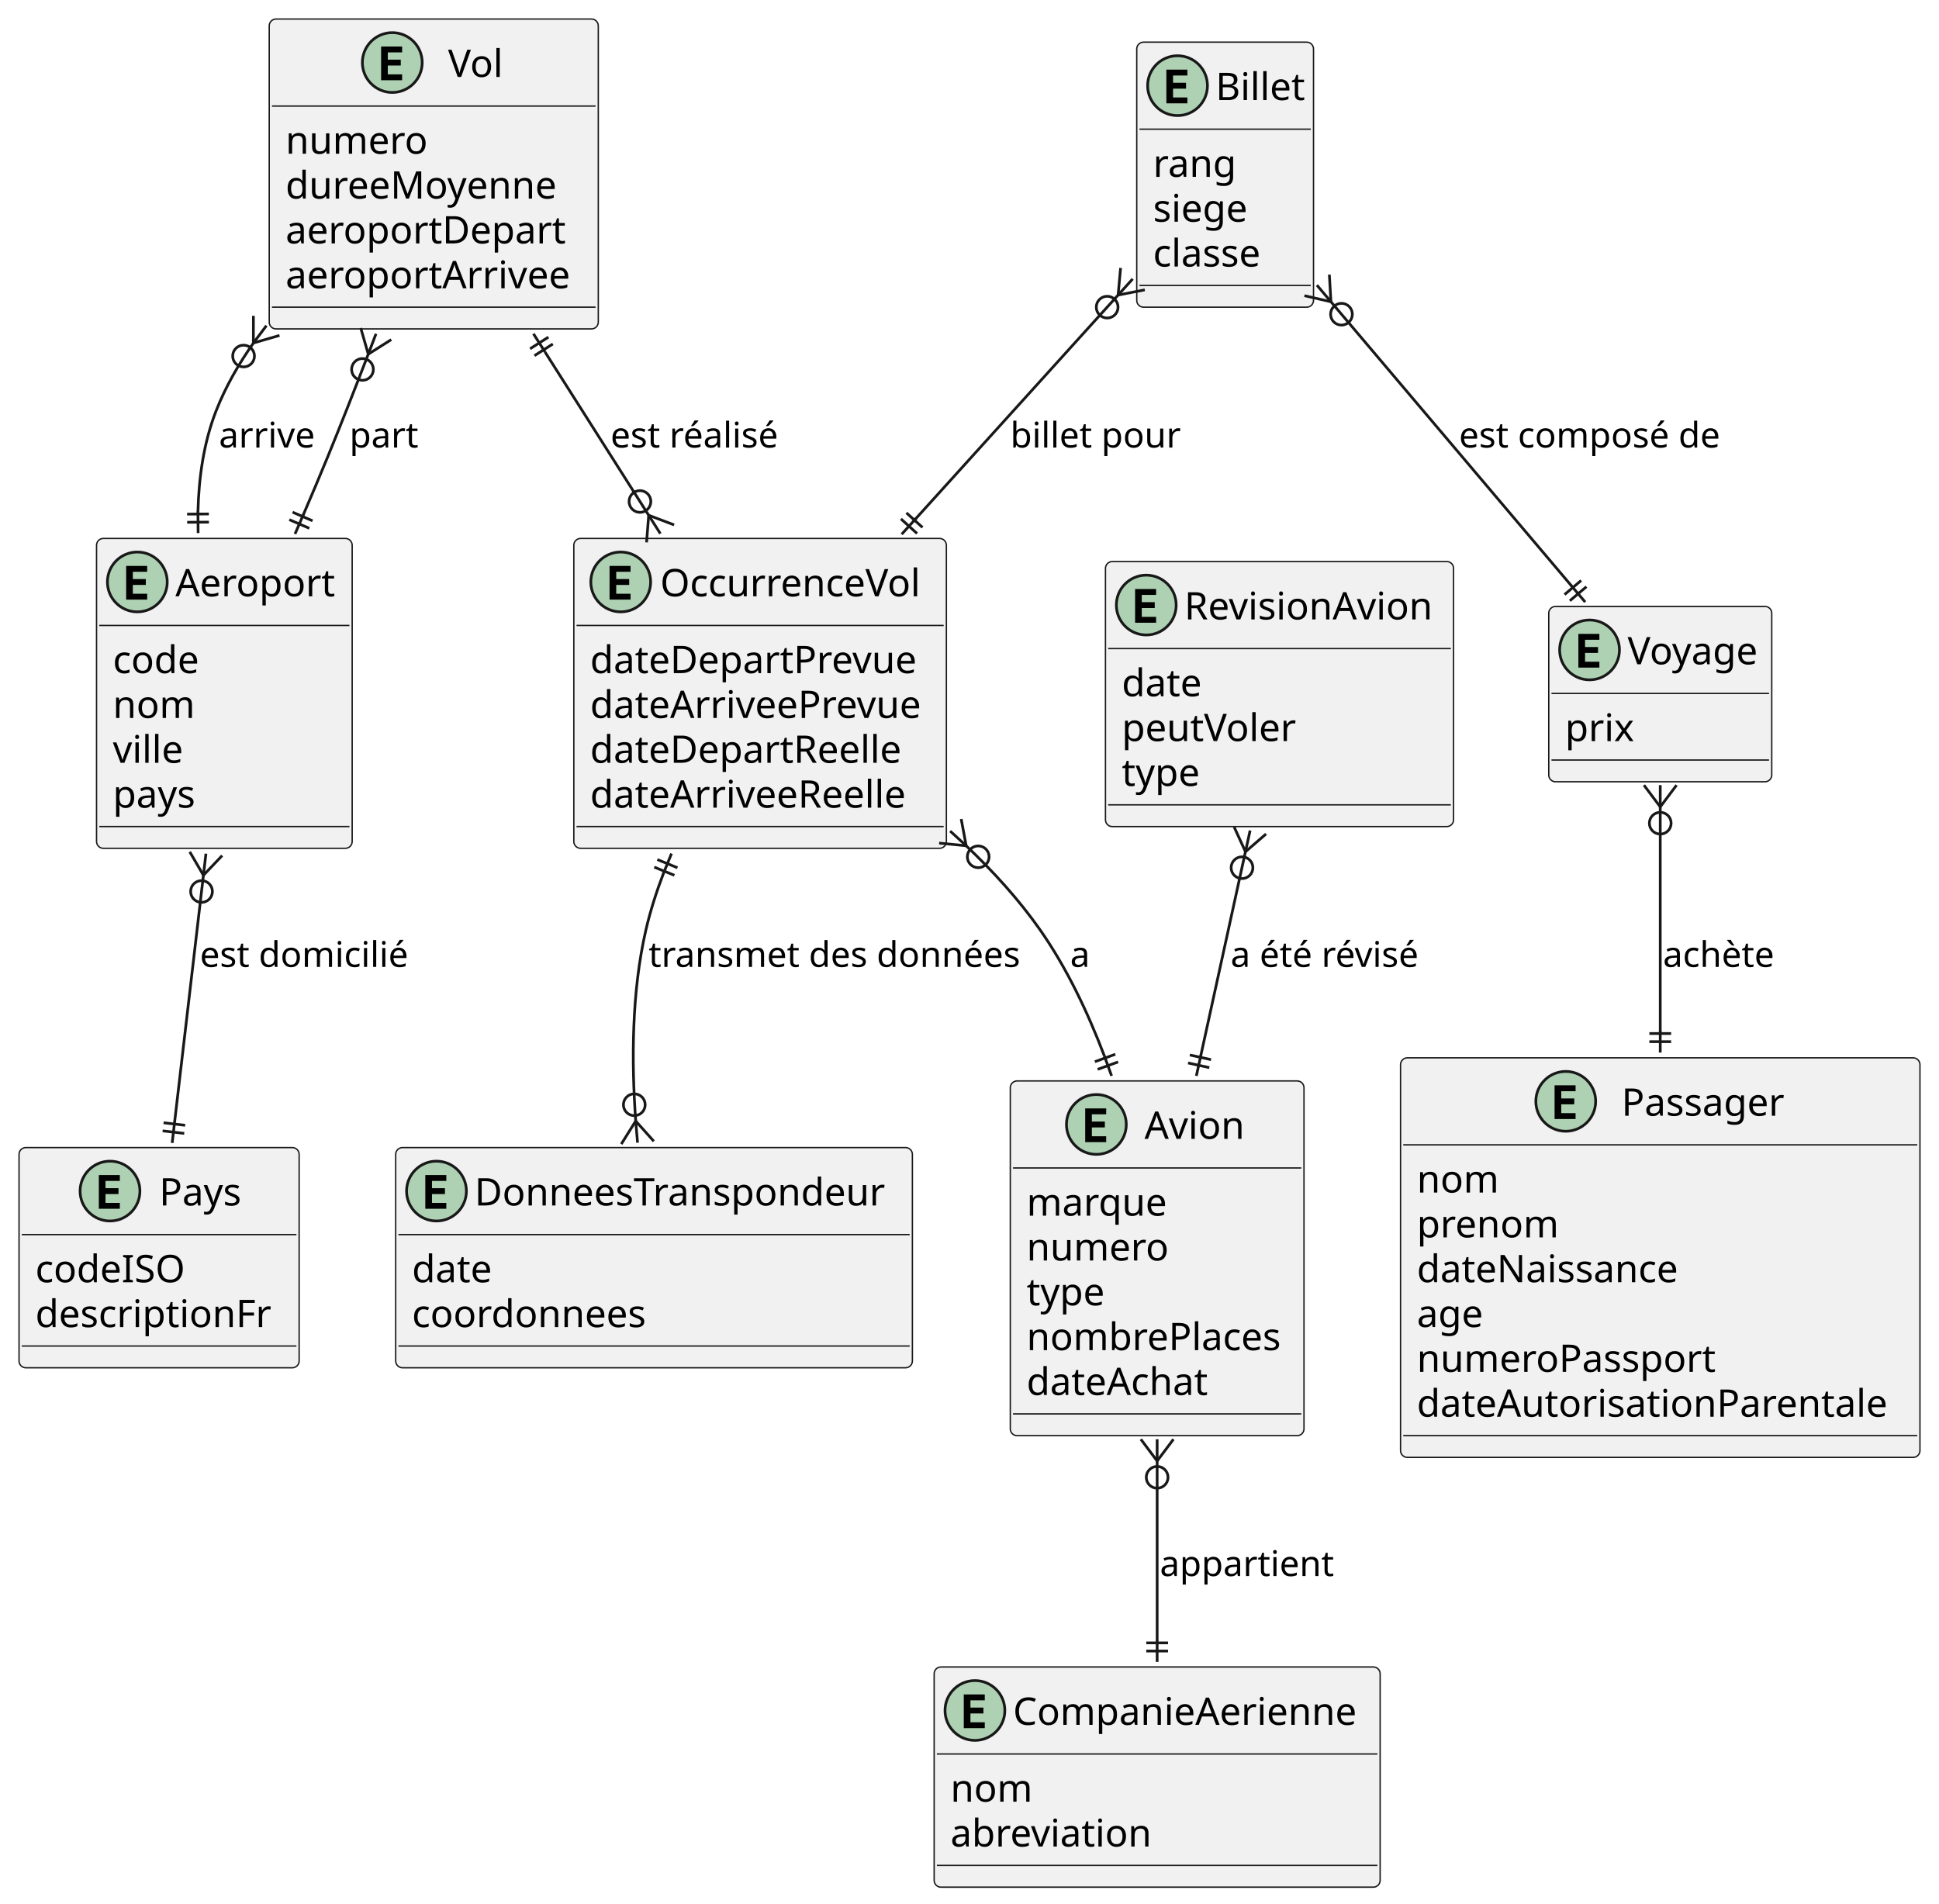
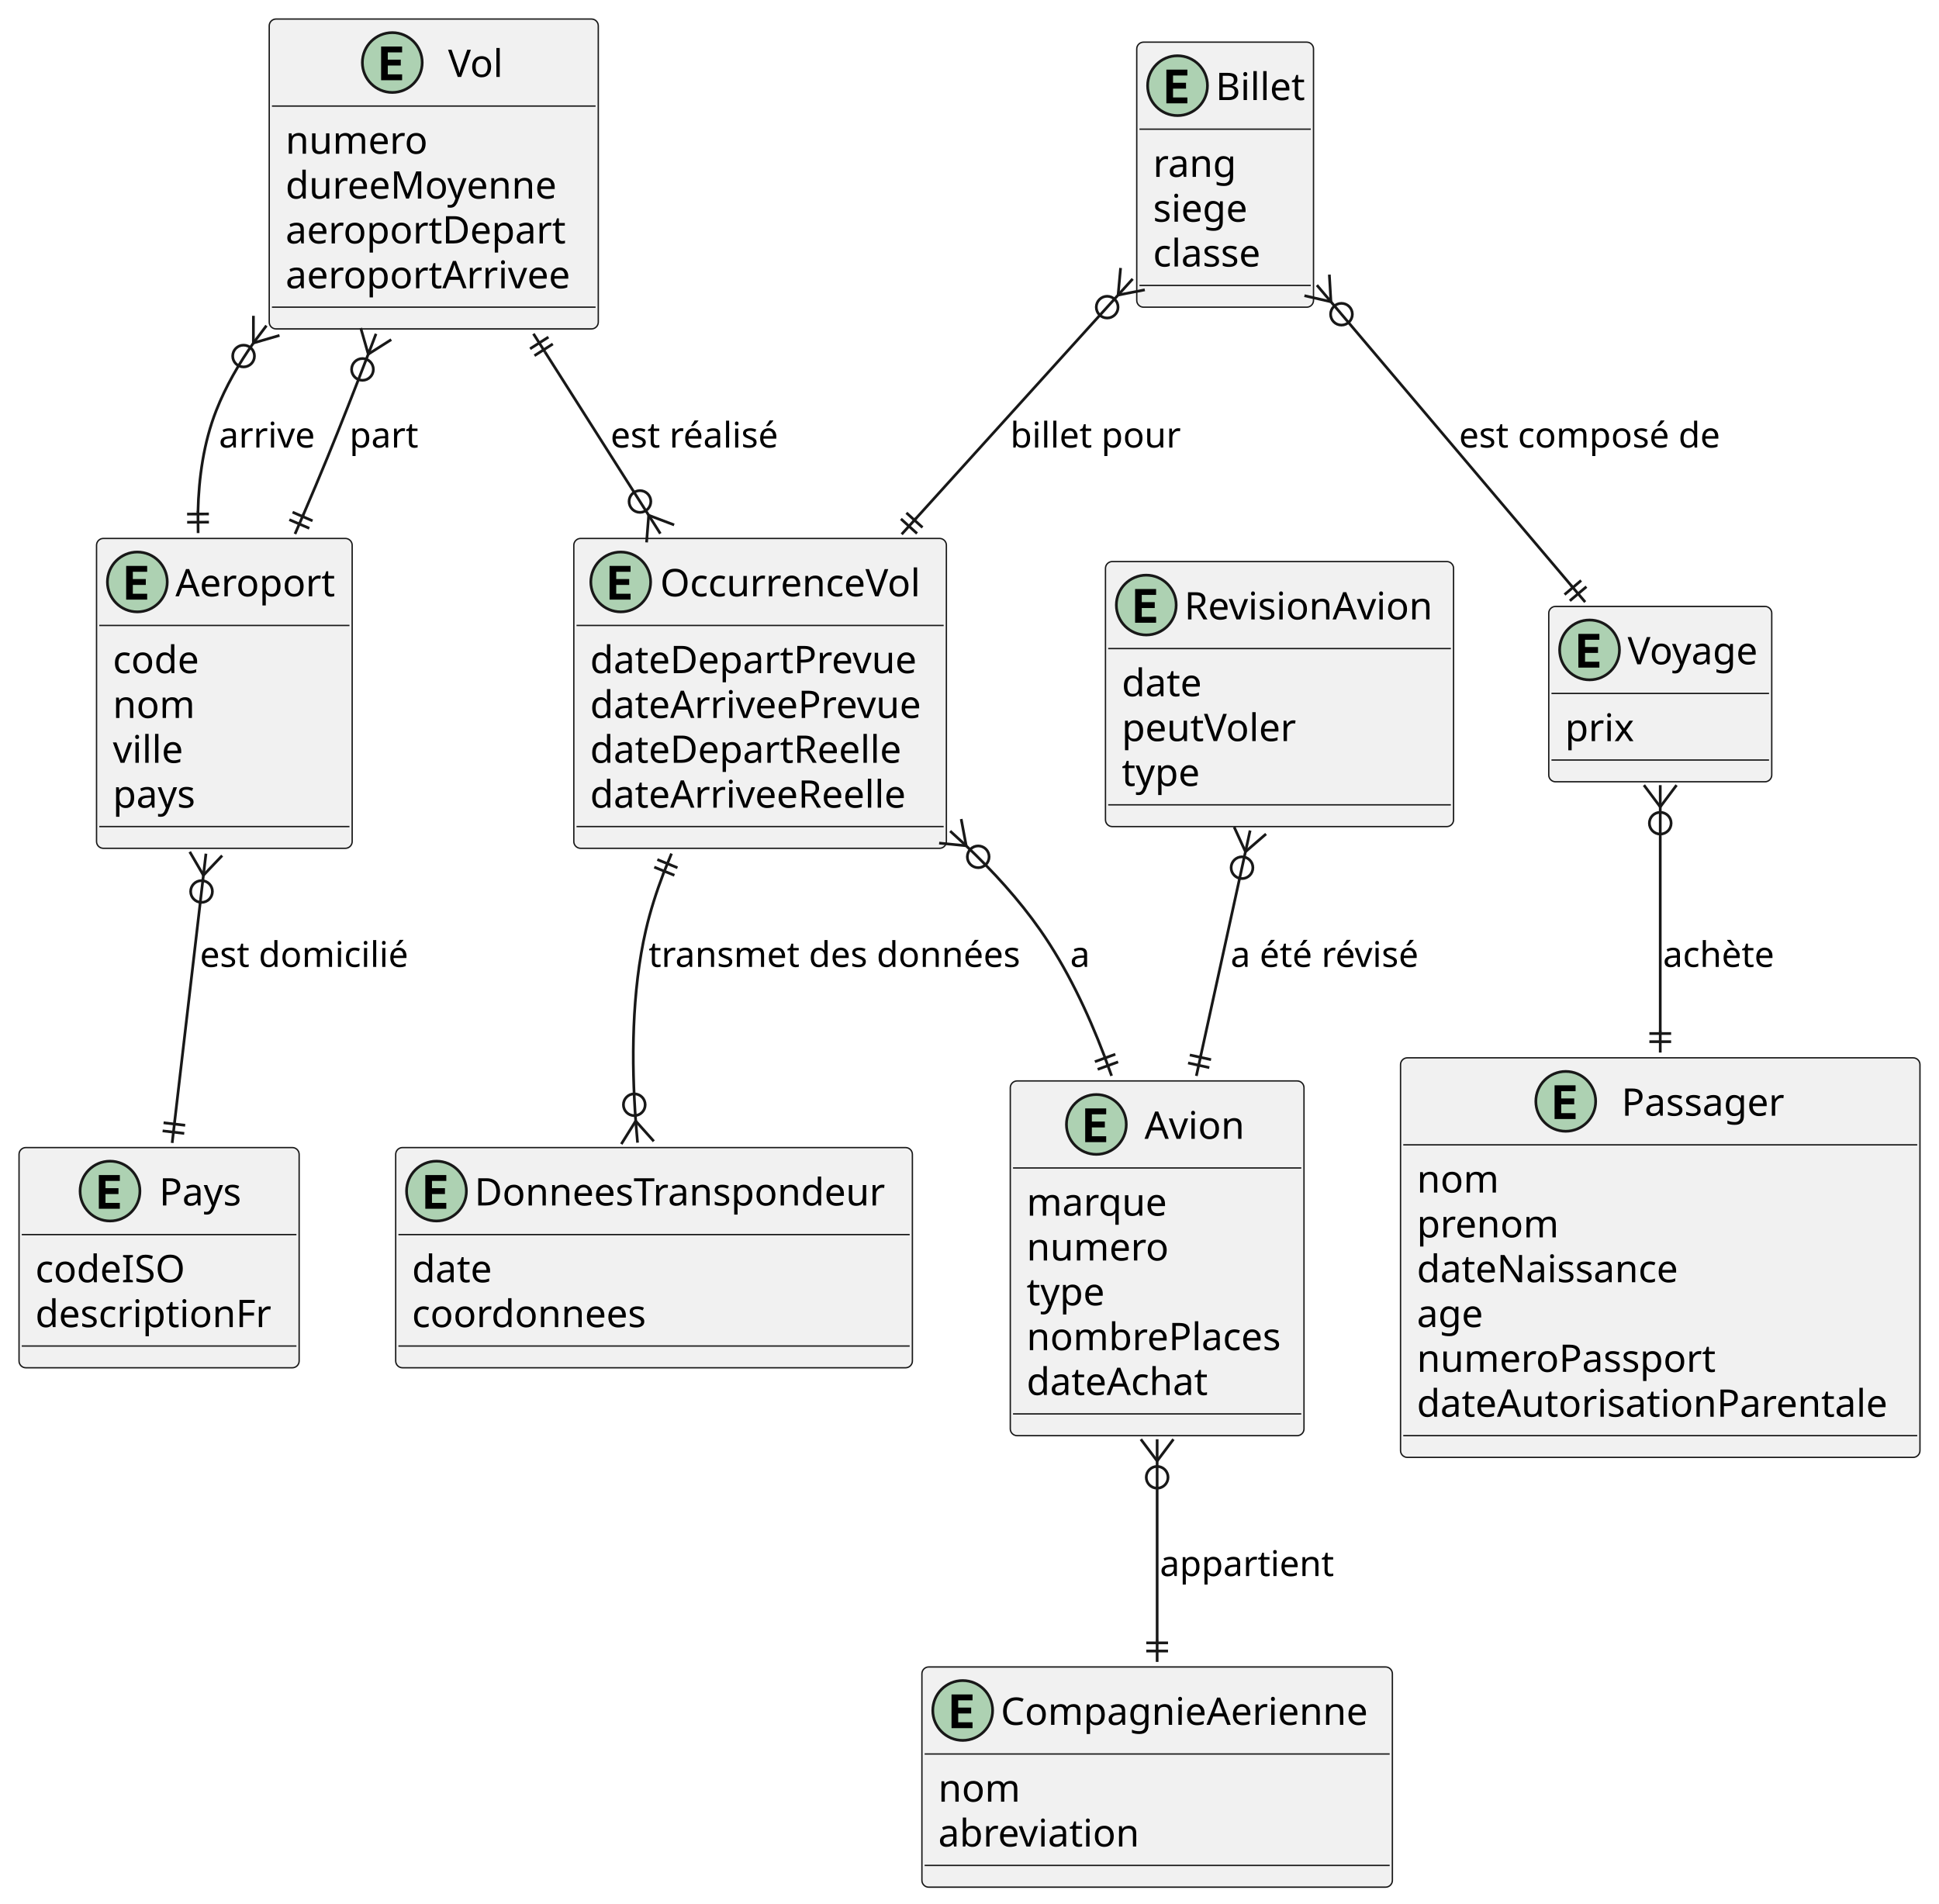
<svg xmlns="http://www.w3.org/2000/svg" contentStyleType="text/css" height="700px" preserveAspectRatio="none" style="width:713px;height:700px;background:#FFFFFF;" version="1.1" viewBox="0 0 713 700" width="713px" zoomAndPan="magnify">
  <defs />
  <g>
    <g id="elem_Pays">
      <rect codeLine="2" fill="#F1F1F1" height="80.977" id="Pays" rx="2.5" ry="2.5" style="stroke:#181818;stroke-width:0.5;" width="103" x="7" y="422" />
      <ellipse cx="40.45" cy="438" fill="#ADD1B2" rx="11" ry="11" style="stroke:#181818;stroke-width:1.0;" />
      <path d="M44.064,444.5 L36.344,444.5 L36.344,432.107 L44.064,432.107 L44.064,434.265 L38.793,434.265 L38.793,436.938 L43.566,436.938 L43.566,439.096 L38.793,439.096 L38.793,442.342 L44.064,442.342 Z " fill="#000000" />
      <text fill="#000000" font-family="sans-serif" font-size="14" lengthAdjust="spacing" textLength="30" x="58.55" y="443.291">Pays</text>
      <line style="stroke:#181818;stroke-width:0.5;" x1="8" x2="109" y1="454" y2="454" />
      <text fill="#000000" font-family="sans-serif" font-size="14" lengthAdjust="spacing" textLength="56" x="13" y="471.535">codeISO</text>
      <text fill="#000000" font-family="sans-serif" font-size="14" lengthAdjust="spacing" textLength="91" x="13" y="488.023">descriptionFr</text>
      <line style="stroke:#181818;stroke-width:0.5;" x1="8" x2="109" y1="494.977" y2="494.977" />
    </g>
    <g id="elem_Aeroport">
      <rect codeLine="7" fill="#F1F1F1" height="113.953" id="Aeroport" rx="2.5" ry="2.5" style="stroke:#181818;stroke-width:0.5;" width="94" x="35.5" y="198" />
      <ellipse cx="50.5" cy="214" fill="#ADD1B2" rx="11" ry="11" style="stroke:#181818;stroke-width:1.0;" />
      <path d="M54.114,220.5 L46.395,220.5 L46.395,208.107 L54.114,208.107 L54.114,210.265 L48.843,210.265 L48.843,212.938 L53.616,212.938 L53.616,215.096 L48.843,215.096 L48.843,218.342 L54.114,218.342 Z " fill="#000000" />
      <text fill="#000000" font-family="sans-serif" font-size="14" lengthAdjust="spacing" textLength="62" x="64.5" y="219.291">Aeroport</text>
      <line style="stroke:#181818;stroke-width:0.5;" x1="36.5" x2="128.5" y1="230" y2="230" />
      <text fill="#000000" font-family="sans-serif" font-size="14" lengthAdjust="spacing" textLength="33" x="41.5" y="247.535">code</text>
      <text fill="#000000" font-family="sans-serif" font-size="14" lengthAdjust="spacing" textLength="31" x="41.5" y="264.023">nom</text>
      <text fill="#000000" font-family="sans-serif" font-size="14" lengthAdjust="spacing" textLength="27" x="41.5" y="280.512">ville</text>
      <text fill="#000000" font-family="sans-serif" font-size="14" lengthAdjust="spacing" textLength="31" x="41.5" y="297">pays</text>
      <line style="stroke:#181818;stroke-width:0.5;" x1="36.5" x2="128.5" y1="303.953" y2="303.953" />
    </g>
    <g id="elem_OccurrenceVol">
      <rect codeLine="14" fill="#F1F1F1" height="113.953" id="OccurrenceVol" rx="2.5" ry="2.5" style="stroke:#181818;stroke-width:0.5;" width="137" x="211" y="198" />
      <ellipse cx="228.25" cy="214" fill="#ADD1B2" rx="11" ry="11" style="stroke:#181818;stroke-width:1.0;" />
      <path d="M231.864,220.5 L224.144,220.5 L224.144,208.107 L231.864,208.107 L231.864,210.265 L226.593,210.265 L226.593,212.938 L231.366,212.938 L231.366,215.096 L226.593,215.096 L226.593,218.342 L231.864,218.342 Z " fill="#000000" />
      <text fill="#000000" font-family="sans-serif" font-size="14" lengthAdjust="spacing" textLength="100" x="242.75" y="219.291">OccurrenceVol</text>
      <line style="stroke:#181818;stroke-width:0.5;" x1="212" x2="347" y1="230" y2="230" />
      <text fill="#000000" font-family="sans-serif" font-size="14" lengthAdjust="spacing" textLength="122" x="217" y="247.535">dateDepartPrevue</text>
      <text fill="#000000" font-family="sans-serif" font-size="14" lengthAdjust="spacing" textLength="125" x="217" y="264.023">dateArriveePrevue</text>
      <text fill="#000000" font-family="sans-serif" font-size="14" lengthAdjust="spacing" textLength="117" x="217" y="280.512">dateDepartReelle</text>
      <text fill="#000000" font-family="sans-serif" font-size="14" lengthAdjust="spacing" textLength="120" x="217" y="297">dateArriveeReelle</text>
      <line style="stroke:#181818;stroke-width:0.5;" x1="212" x2="347" y1="303.953" y2="303.953" />
    </g>
    <g id="elem_Vol">
      <rect codeLine="21" fill="#F1F1F1" height="113.953" id="Vol" rx="2.5" ry="2.5" style="stroke:#181818;stroke-width:0.5;" width="121" x="99" y="7" />
      <ellipse cx="144.25" cy="23" fill="#ADD1B2" rx="11" ry="11" style="stroke:#181818;stroke-width:1.0;" />
      <path d="M147.864,29.5 L140.144,29.5 L140.144,17.107 L147.864,17.107 L147.864,19.265 L142.593,19.265 L142.593,21.938 L147.366,21.938 L147.366,24.096 L142.593,24.096 L142.593,27.342 L147.864,27.342 Z " fill="#000000" />
      <text fill="#000000" font-family="sans-serif" font-size="14" lengthAdjust="spacing" textLength="22" x="164.75" y="28.291">Vol</text>
      <line style="stroke:#181818;stroke-width:0.5;" x1="100" x2="219" y1="39" y2="39" />
      <text fill="#000000" font-family="sans-serif" font-size="14" lengthAdjust="spacing" textLength="54" x="105" y="56.535">numero</text>
      <text fill="#000000" font-family="sans-serif" font-size="14" lengthAdjust="spacing" textLength="102" x="105" y="73.023">dureeMoyenne</text>
      <text fill="#000000" font-family="sans-serif" font-size="14" lengthAdjust="spacing" textLength="106" x="105" y="89.512">aeroportDepart</text>
      <text fill="#000000" font-family="sans-serif" font-size="14" lengthAdjust="spacing" textLength="109" x="105" y="106">aeroportArrivee</text>
      <line style="stroke:#181818;stroke-width:0.5;" x1="100" x2="219" y1="112.953" y2="112.953" />
    </g>
    <g id="elem_DonneesTranspondeur">
      <rect codeLine="28" fill="#F1F1F1" height="80.977" id="DonneesTranspondeur" rx="2.5" ry="2.5" style="stroke:#181818;stroke-width:0.5;" width="190" x="145.5" y="422" />
      <ellipse cx="160.5" cy="438" fill="#ADD1B2" rx="11" ry="11" style="stroke:#181818;stroke-width:1.0;" />
      <path d="M164.114,444.5 L156.394,444.5 L156.394,432.107 L164.114,432.107 L164.114,434.265 L158.843,434.265 L158.843,436.938 L163.616,436.938 L163.616,439.096 L158.843,439.096 L158.843,442.342 L164.114,442.342 Z " fill="#000000" />
      <text fill="#000000" font-family="sans-serif" font-size="14" lengthAdjust="spacing" textLength="158" x="174.5" y="443.291">DonneesTranspondeur</text>
      <line style="stroke:#181818;stroke-width:0.5;" x1="146.5" x2="334.5" y1="454" y2="454" />
      <text fill="#000000" font-family="sans-serif" font-size="14" lengthAdjust="spacing" textLength="30" x="151.5" y="471.535">date</text>
      <text fill="#000000" font-family="sans-serif" font-size="14" lengthAdjust="spacing" textLength="90" x="151.5" y="488.023">coordonnees</text>
      <line style="stroke:#181818;stroke-width:0.5;" x1="146.5" x2="334.5" y1="494.977" y2="494.977" />
    </g>
    <g id="elem_Avion">
      <rect codeLine="33" fill="#F1F1F1" height="130.441" id="Avion" rx="2.5" ry="2.5" style="stroke:#181818;stroke-width:0.5;" width="108" x="371.5" y="397.5" />
      <ellipse cx="403.15" cy="413.5" fill="#ADD1B2" rx="11" ry="11" style="stroke:#181818;stroke-width:1.0;" />
      <path d="M406.764,420 L399.045,420 L399.045,407.607 L406.764,407.607 L406.764,409.765 L401.493,409.765 L401.493,412.438 L406.266,412.438 L406.266,414.596 L401.493,414.596 L401.493,417.842 L406.764,417.842 Z " fill="#000000" />
      <text fill="#000000" font-family="sans-serif" font-size="14" lengthAdjust="spacing" textLength="39" x="420.85" y="418.791">Avion</text>
      <line style="stroke:#181818;stroke-width:0.5;" x1="372.5" x2="478.5" y1="429.5" y2="429.5" />
      <text fill="#000000" font-family="sans-serif" font-size="14" lengthAdjust="spacing" textLength="53" x="377.5" y="447.035">marque</text>
      <text fill="#000000" font-family="sans-serif" font-size="14" lengthAdjust="spacing" textLength="54" x="377.5" y="463.523">numero</text>
      <text fill="#000000" font-family="sans-serif" font-size="14" lengthAdjust="spacing" textLength="29" x="377.5" y="480.012">type</text>
      <text fill="#000000" font-family="sans-serif" font-size="14" lengthAdjust="spacing" textLength="96" x="377.5" y="496.5">nombrePlaces</text>
      <text fill="#000000" font-family="sans-serif" font-size="14" lengthAdjust="spacing" textLength="69" x="377.5" y="512.988">dateAchat</text>
      <line style="stroke:#181818;stroke-width:0.5;" x1="372.5" x2="478.5" y1="519.941" y2="519.941" />
    </g>
    <g id="elem_RevisionAvion">
      <rect codeLine="41" fill="#F1F1F1" height="97.465" id="RevisionAvion" rx="2.5" ry="2.5" style="stroke:#181818;stroke-width:0.5;" width="128" x="406.5" y="206.5" />
      <ellipse cx="421.5" cy="222.5" fill="#ADD1B2" rx="11" ry="11" style="stroke:#181818;stroke-width:1.0;" />
      <path d="M425.114,229 L417.394,229 L417.394,216.607 L425.114,216.607 L425.114,218.765 L419.843,218.765 L419.843,221.438 L424.616,221.438 L424.616,223.596 L419.843,223.596 L419.843,226.842 L425.114,226.842 Z " fill="#000000" />
      <text fill="#000000" font-family="sans-serif" font-size="14" lengthAdjust="spacing" textLength="96" x="435.5" y="227.791">RevisionAvion</text>
      <line style="stroke:#181818;stroke-width:0.5;" x1="407.5" x2="533.5" y1="238.5" y2="238.5" />
      <text fill="#000000" font-family="sans-serif" font-size="14" lengthAdjust="spacing" textLength="30" x="412.5" y="256.035">date</text>
      <text fill="#000000" font-family="sans-serif" font-size="14" lengthAdjust="spacing" textLength="67" x="412.5" y="272.523">peutVoler</text>
      <text fill="#000000" font-family="sans-serif" font-size="14" lengthAdjust="spacing" textLength="29" x="412.5" y="289.012">type</text>
      <line style="stroke:#181818;stroke-width:0.5;" x1="407.5" x2="533.5" y1="295.965" y2="295.965" />
    </g>
-     <g id="elem_CompanieAerienne">
-       <rect codeLine="50" fill="#F1F1F1" height="80.977" id="CompanieAerienne" rx="2.5" ry="2.5" style="stroke:#181818;stroke-width:0.5;" width="164" x="343.5" y="613" />
-       <ellipse cx="358.5" cy="629" fill="#ADD1B2" rx="11" ry="11" style="stroke:#181818;stroke-width:1.0;" />
-       <path d="M362.114,635.5 L354.394,635.5 L354.394,623.107 L362.114,623.107 L362.114,625.265 L356.843,625.265 L356.843,627.938 L361.616,627.938 L361.616,630.096 L356.843,630.096 L356.843,633.342 L362.114,633.342 Z " fill="#000000" />
-       <text fill="#000000" font-family="sans-serif" font-size="14" lengthAdjust="spacing" textLength="132" x="372.5" y="634.291">CompanieAerienne</text>
-       <line style="stroke:#181818;stroke-width:0.5;" x1="344.5" x2="506.5" y1="645" y2="645" />
-       <text fill="#000000" font-family="sans-serif" font-size="14" lengthAdjust="spacing" textLength="31" x="349.5" y="662.535">nom</text>
-       <text fill="#000000" font-family="sans-serif" font-size="14" lengthAdjust="spacing" textLength="77" x="349.5" y="679.023">abreviation</text>
-       <line style="stroke:#181818;stroke-width:0.5;" x1="344.5" x2="506.5" y1="685.977" y2="685.977" />
+     <g id="elem_CompagnieAerienne">
+       <rect codeLine="50" fill="#F1F1F1" height="80.977" id="CompagnieAerienne" rx="2.5" ry="2.5" style="stroke:#181818;stroke-width:0.5;" width="173" x="339" y="613" />
+       <ellipse cx="354" cy="629" fill="#ADD1B2" rx="11" ry="11" style="stroke:#181818;stroke-width:1.0;" />
+       <path d="M357.614,635.5 L349.894,635.5 L349.894,623.107 L357.614,623.107 L357.614,625.265 L352.343,625.265 L352.343,627.938 L357.116,627.938 L357.116,630.096 L352.343,630.096 L352.343,633.342 L357.614,633.342 Z " fill="#000000" />
+       <text fill="#000000" font-family="sans-serif" font-size="14" lengthAdjust="spacing" textLength="141" x="368" y="634.291">CompagnieAerienne</text>
+       <line style="stroke:#181818;stroke-width:0.5;" x1="340" x2="511" y1="645" y2="645" />
+       <text fill="#000000" font-family="sans-serif" font-size="14" lengthAdjust="spacing" textLength="31" x="345" y="662.535">nom</text>
+       <text fill="#000000" font-family="sans-serif" font-size="14" lengthAdjust="spacing" textLength="77" x="345" y="679.023">abreviation</text>
+       <line style="stroke:#181818;stroke-width:0.5;" x1="340" x2="511" y1="685.977" y2="685.977" />
    </g>
    <g id="elem_Voyage">
      <rect codeLine="55" fill="#F1F1F1" height="64.488" id="Voyage" rx="2.5" ry="2.5" style="stroke:#181818;stroke-width:0.5;" width="82" x="569.5" y="223" />
      <ellipse cx="584.5" cy="239" fill="#ADD1B2" rx="11" ry="11" style="stroke:#181818;stroke-width:1.0;" />
      <path d="M588.114,245.5 L580.394,245.5 L580.394,233.107 L588.114,233.107 L588.114,235.265 L582.843,235.265 L582.843,237.938 L587.616,237.938 L587.616,240.096 L582.843,240.096 L582.843,243.342 L588.114,243.342 Z " fill="#000000" />
      <text fill="#000000" font-family="sans-serif" font-size="14" lengthAdjust="spacing" textLength="50" x="598.5" y="244.291">Voyage</text>
      <line style="stroke:#181818;stroke-width:0.5;" x1="570.5" x2="650.5" y1="255" y2="255" />
      <text fill="#000000" font-family="sans-serif" font-size="14" lengthAdjust="spacing" textLength="28" x="575.5" y="272.535">prix</text>
      <line style="stroke:#181818;stroke-width:0.5;" x1="570.5" x2="650.5" y1="279.488" y2="279.488" />
    </g>
    <g id="elem_Billet">
      <rect codeLine="59" fill="#F1F1F1" height="97.465" id="Billet" rx="2.5" ry="2.5" style="stroke:#181818;stroke-width:0.5;" width="65" x="418" y="15.5" />
      <ellipse cx="433" cy="31.5" fill="#ADD1B2" rx="11" ry="11" style="stroke:#181818;stroke-width:1.0;" />
      <path d="M436.614,38 L428.894,38 L428.894,25.607 L436.614,25.607 L436.614,27.765 L431.343,27.765 L431.343,30.438 L436.116,30.438 L436.116,32.596 L431.343,32.596 L431.343,35.842 L436.614,35.842 Z " fill="#000000" />
      <text fill="#000000" font-family="sans-serif" font-size="14" lengthAdjust="spacing" textLength="33" x="447" y="36.791">Billet</text>
      <line style="stroke:#181818;stroke-width:0.5;" x1="419" x2="482" y1="47.5" y2="47.5" />
      <text fill="#000000" font-family="sans-serif" font-size="14" lengthAdjust="spacing" textLength="32" x="424" y="65.035">rang</text>
      <text fill="#000000" font-family="sans-serif" font-size="14" lengthAdjust="spacing" textLength="36" x="424" y="81.523">siege</text>
      <text fill="#000000" font-family="sans-serif" font-size="14" lengthAdjust="spacing" textLength="41" x="424" y="98.012">classe</text>
      <line style="stroke:#181818;stroke-width:0.5;" x1="419" x2="482" y1="104.965" y2="104.965" />
    </g>
    <g id="elem_Passager">
      <rect codeLine="65" fill="#F1F1F1" height="146.93" id="Passager" rx="2.5" ry="2.5" style="stroke:#181818;stroke-width:0.5;" width="191" x="515" y="389" />
      <ellipse cx="575.75" cy="405" fill="#ADD1B2" rx="11" ry="11" style="stroke:#181818;stroke-width:1.0;" />
      <path d="M579.364,411.5 L571.644,411.5 L571.644,399.107 L579.364,399.107 L579.364,401.265 L574.093,401.265 L574.093,403.938 L578.866,403.938 L578.866,406.096 L574.093,406.096 L574.093,409.342 L579.364,409.342 Z " fill="#000000" />
      <text fill="#000000" font-family="sans-serif" font-size="14" lengthAdjust="spacing" textLength="61" x="596.25" y="410.291">Passager</text>
      <line style="stroke:#181818;stroke-width:0.5;" x1="516" x2="705" y1="421" y2="421" />
      <text fill="#000000" font-family="sans-serif" font-size="14" lengthAdjust="spacing" textLength="31" x="521" y="438.535">nom</text>
      <text fill="#000000" font-family="sans-serif" font-size="14" lengthAdjust="spacing" textLength="54" x="521" y="455.023">prenom</text>
      <text fill="#000000" font-family="sans-serif" font-size="14" lengthAdjust="spacing" textLength="98" x="521" y="471.512">dateNaissance</text>
      <text fill="#000000" font-family="sans-serif" font-size="14" lengthAdjust="spacing" textLength="25" x="521" y="488">age</text>
      <text fill="#000000" font-family="sans-serif" font-size="14" lengthAdjust="spacing" textLength="113" x="521" y="504.488">numeroPassport</text>
      <text fill="#000000" font-family="sans-serif" font-size="14" lengthAdjust="spacing" textLength="179" x="521" y="520.977">dateAutorisationParentale</text>
      <line style="stroke:#181818;stroke-width:0.5;" x1="516" x2="705" y1="527.93" y2="527.93" />
    </g>
    <g id="link_Vol_Aeroport">
      <path codeLine="74" d="M93.5,125.69 C87.86,133.65 82.98,142.14 79.5,151 C74.92,162.66 73.07,175.64 72.79,188.35 " fill="none" id="Vol-Aeroport" style="stroke:#181818;stroke-width:1.0;" />
      <line style="stroke:#181818;stroke-width:1.0;" x1="76.821" x2="68.822" y1="192.001" y2="192.059" />
      <line style="stroke:#181818;stroke-width:1.0;" x1="76.8" x2="68.8" y1="189.002" y2="189.059" />
      <line style="stroke:#181818;stroke-width:1.0;" x1="72.793" x2="72.85" y1="188.03" y2="196.03" />
      <line style="stroke:#181818;stroke-width:1.0;" x1="93.171" x2="93.185" y1="126.133" y2="116.133" />
      <line style="stroke:#181818;stroke-width:1.0;" x1="93.171" x2="102.775" y1="126.133" y2="123.347" />
      <line style="stroke:#181818;stroke-width:1.0;" x1="93.171" x2="97.98" y1="126.133" y2="119.74" />
      <ellipse cx="89.564" cy="130.928" fill="none" rx="4" ry="4" style="stroke:#181818;stroke-width:1.0;" />
      <text fill="#000000" font-family="sans-serif" font-size="13" lengthAdjust="spacing" textLength="35" x="80.5" y="164.568">arrive</text>
    </g>
    <g id="link_Vol_Aeroport">
      <path codeLine="75" d="M135.5,130.01 C130.65,142.66 125.51,155.78 120.5,168 C117.65,174.95 114.6,182.18 111.51,189.36 " fill="none" id="Vol-Aeroport-1" style="stroke:#181818;stroke-width:1.0;" />
      <line style="stroke:#181818;stroke-width:1.0;" x1="113.738" x2="106.394" y1="194.274" y2="191.102" />
      <line style="stroke:#181818;stroke-width:1.0;" x1="114.928" x2="107.583" y1="191.52" y2="188.348" />
      <line style="stroke:#181818;stroke-width:1.0;" x1="111.652" x2="108.48" y1="189.016" y2="196.36" />
      <line style="stroke:#181818;stroke-width:1.0;" x1="135.42" x2="132.651" y1="130.239" y2="120.63" />
      <line style="stroke:#181818;stroke-width:1.0;" x1="135.42" x2="143.869" y1="130.239" y2="124.89" />
      <line style="stroke:#181818;stroke-width:1.0;" x1="135.42" x2="138.26" y1="130.239" y2="122.76" />
      <ellipse cx="133.29" cy="135.848" fill="none" rx="4" ry="4" style="stroke:#181818;stroke-width:1.0;" />
      <text fill="#000000" font-family="sans-serif" font-size="13" lengthAdjust="spacing" textLength="25" x="128.5" y="164.568">part</text>
    </g>
    <g id="link_Vol_OccurrenceVol">
      <path codeLine="77" d="M200.43,129.47 C212.76,148.89 226.29,170.19 238.62,189.61 " fill="none" id="Vol-OccurrenceVol" style="stroke:#181818;stroke-width:1.0;" />
      <line style="stroke:#181818;stroke-width:1.0;" x1="238.535" x2="247.887" y1="189.484" y2="193.026" />
      <line style="stroke:#181818;stroke-width:1.0;" x1="238.535" x2="237.753" y1="189.484" y2="199.454" />
      <line style="stroke:#181818;stroke-width:1.0;" x1="238.535" x2="242.82" y1="189.484" y2="196.24" />
      <ellipse cx="235.321" cy="184.417" fill="none" rx="4" ry="4" style="stroke:#181818;stroke-width:1.0;" />
      <line style="stroke:#181818;stroke-width:1.0;" x1="194.92" x2="201.672" y1="128.251" y2="123.96" />
      <line style="stroke:#181818;stroke-width:1.0;" x1="196.529" x2="203.281" y1="130.783" y2="126.492" />
      <line style="stroke:#181818;stroke-width:1.0;" x1="200.441" x2="196.15" y1="129.482" y2="122.73" />
      <text fill="#000000" font-family="sans-serif" font-size="13" lengthAdjust="spacing" textLength="64" x="224.5" y="164.568">est réalisé</text>
    </g>
-     <g id="link_Avion_CompanieAerienne">
-       <path codeLine="79" d="M425.5,537.11 C425.5,559.32 425.5,583.15 425.5,603.35 " fill="none" id="Avion-CompanieAerienne" style="stroke:#181818;stroke-width:1.0;" />
+     <g id="link_Avion_CompagnieAerienne">
+       <path codeLine="79" d="M425.5,537.11 C425.5,559.32 425.5,583.15 425.5,603.35 " fill="none" id="Avion-CompagnieAerienne" style="stroke:#181818;stroke-width:1.0;" />
      <line style="stroke:#181818;stroke-width:1.0;" x1="429.5" x2="421.5" y1="607.14" y2="607.14" />
      <line style="stroke:#181818;stroke-width:1.0;" x1="429.5" x2="421.5" y1="604.14" y2="604.14" />
      <line style="stroke:#181818;stroke-width:1.0;" x1="425.5" x2="425.5" y1="603.14" y2="611.14" />
      <line style="stroke:#181818;stroke-width:1.0;" x1="425.5" x2="419.5" y1="537.26" y2="529.26" />
      <line style="stroke:#181818;stroke-width:1.0;" x1="425.5" x2="431.5" y1="537.26" y2="529.26" />
      <line style="stroke:#181818;stroke-width:1.0;" x1="425.5" x2="425.5" y1="537.26" y2="529.26" />
      <ellipse cx="425.5" cy="543.26" fill="none" rx="4" ry="4" style="stroke:#181818;stroke-width:1.0;" />
      <text fill="#000000" font-family="sans-serif" font-size="13" lengthAdjust="spacing" textLength="64" x="426.5" y="579.568">appartient</text>
    </g>
    <g id="link_Billet_Voyage">
      <path codeLine="81" d="M489.35,110.9 C516.48,142.94 552.28,185.22 577.91,215.5 " fill="none" id="Billet-Voyage" style="stroke:#181818;stroke-width:1.0;" />
      <line style="stroke:#181818;stroke-width:1.0;" x1="583.355" x2="577.252" y1="215.752" y2="220.925" />
      <line style="stroke:#181818;stroke-width:1.0;" x1="581.414" x2="575.312" y1="213.464" y2="218.637" />
      <line style="stroke:#181818;stroke-width:1.0;" x1="577.717" x2="582.89" y1="215.288" y2="221.39" />
      <line style="stroke:#181818;stroke-width:1.0;" x1="489.406" x2="479.659" y1="110.968" y2="108.735" />
      <line style="stroke:#181818;stroke-width:1.0;" x1="489.406" x2="488.821" y1="110.968" y2="100.985" />
      <line style="stroke:#181818;stroke-width:1.0;" x1="489.406" x2="484.24" y1="110.968" y2="104.86" />
      <ellipse cx="493.281" cy="115.549" fill="none" rx="4" ry="4" style="stroke:#181818;stroke-width:1.0;" />
      <text fill="#000000" font-family="sans-serif" font-size="13" lengthAdjust="spacing" textLength="99" x="536.5" y="164.568">est composé de</text>
    </g>
    <g id="link_Billet_OccurrenceVol">
      <path codeLine="82" d="M411.28,108.35 C389.19,132.77 361.19,163.71 336.69,190.79 " fill="none" id="Billet-OccurrenceVol" style="stroke:#181818;stroke-width:1.0;" />
      <line style="stroke:#181818;stroke-width:1.0;" x1="337.21" x2="331.281" y1="196.181" y2="190.81" />
      <line style="stroke:#181818;stroke-width:1.0;" x1="339.224" x2="333.296" y1="193.958" y2="188.587" />
      <line style="stroke:#181818;stroke-width:1.0;" x1="336.931" x2="331.56" y1="190.531" y2="196.46" />
      <line style="stroke:#181818;stroke-width:1.0;" x1="411.146" x2="412.058" y1="108.496" y2="98.537" />
      <line style="stroke:#181818;stroke-width:1.0;" x1="411.146" x2="420.962" y1="108.496" y2="106.583" />
      <line style="stroke:#181818;stroke-width:1.0;" x1="411.146" x2="416.51" y1="108.496" y2="102.56" />
      <ellipse cx="407.124" cy="112.947" fill="none" rx="4" ry="4" style="stroke:#181818;stroke-width:1.0;" />
      <text fill="#000000" font-family="sans-serif" font-size="13" lengthAdjust="spacing" textLength="65" x="371.5" y="164.568">billet pour</text>
    </g>
    <g id="link_Voyage_Passager">
      <path codeLine="84" d="M610.5,296.46 C610.5,320.12 610.5,350.87 610.5,379.4 " fill="none" id="Voyage-Passager" style="stroke:#181818;stroke-width:1.0;" />
      <line style="stroke:#181818;stroke-width:1.0;" x1="614.5" x2="606.5" y1="383.06" y2="383.06" />
      <line style="stroke:#181818;stroke-width:1.0;" x1="614.5" x2="606.5" y1="380.06" y2="380.06" />
      <line style="stroke:#181818;stroke-width:1.0;" x1="610.5" x2="610.5" y1="379.06" y2="387.06" />
      <line style="stroke:#181818;stroke-width:1.0;" x1="610.5" x2="604.5" y1="296.72" y2="288.72" />
      <line style="stroke:#181818;stroke-width:1.0;" x1="610.5" x2="616.5" y1="296.72" y2="288.72" />
      <line style="stroke:#181818;stroke-width:1.0;" x1="610.5" x2="610.5" y1="296.72" y2="288.72" />
      <ellipse cx="610.5" cy="302.72" fill="none" rx="4" ry="4" style="stroke:#181818;stroke-width:1.0;" />
      <text fill="#000000" font-family="sans-serif" font-size="13" lengthAdjust="spacing" textLength="41" x="611.5" y="355.568">achète</text>
    </g>
    <g id="link_Aeroport_Pays">
      <path codeLine="86" d="M74.84,321.55 C71.4,351.05 67.4,385.26 64.22,412.48 " fill="none" id="Aeroport-Pays" style="stroke:#181818;stroke-width:1.0;" />
      <line style="stroke:#181818;stroke-width:1.0;" x1="67.747" x2="59.801" y1="416.791" y2="415.863" />
      <line style="stroke:#181818;stroke-width:1.0;" x1="68.096" x2="60.15" y1="413.812" y2="412.883" />
      <line style="stroke:#181818;stroke-width:1.0;" x1="64.239" x2="63.31" y1="412.354" y2="420.3" />
      <line style="stroke:#181818;stroke-width:1.0;" x1="74.801" x2="69.771" y1="321.876" y2="313.233" />
      <line style="stroke:#181818;stroke-width:1.0;" x1="74.801" x2="81.689" y1="321.876" y2="314.627" />
      <line style="stroke:#181818;stroke-width:1.0;" x1="74.801" x2="75.73" y1="321.876" y2="313.93" />
      <ellipse cx="74.104" cy="327.835" fill="none" rx="4" ry="4" style="stroke:#181818;stroke-width:1.0;" />
      <text fill="#000000" font-family="sans-serif" font-size="13" lengthAdjust="spacing" textLength="81" x="73.5" y="355.568">est domicilié</text>
    </g>
    <g id="link_OccurrenceVol_DonneesTranspondeur">
      <path codeLine="88" d="M243.98,321.13 C241.35,328.03 239.1,335.06 237.5,342 C232.25,364.72 232.18,390.52 233.77,412.32 " fill="none" id="OccurrenceVol-DonneesTranspondeur" style="stroke:#181818;stroke-width:1.0;" />
      <line style="stroke:#181818;stroke-width:1.0;" x1="233.754" x2="240.418" y1="412.229" y2="419.686" />
      <line style="stroke:#181818;stroke-width:1.0;" x1="233.754" x2="228.462" y1="412.229" y2="420.714" />
      <line style="stroke:#181818;stroke-width:1.0;" x1="233.754" x2="234.44" y1="412.229" y2="420.2" />
      <ellipse cx="233.24" cy="406.252" fill="none" rx="4" ry="4" style="stroke:#181818;stroke-width:1.0;" />
      <line style="stroke:#181818;stroke-width:1.0;" x1="241.708" x2="249.119" y1="316.089" y2="319.102" />
      <line style="stroke:#181818;stroke-width:1.0;" x1="240.578" x2="247.989" y1="318.868" y2="321.881" />
      <line style="stroke:#181818;stroke-width:1.0;" x1="243.907" x2="246.92" y1="321.301" y2="313.89" />
      <text fill="#000000" font-family="sans-serif" font-size="13" lengthAdjust="spacing" textLength="139" x="238.5" y="355.568">transmet des données</text>
    </g>
    <g id="link_OccurrenceVol_Avion">
      <path codeLine="89" d="M355.01,310.77 C365.16,320.37 374.72,330.88 382.5,342 C392.2,355.87 399.95,372.17 406.05,388.2 " fill="none" id="OccurrenceVol-Avion" style="stroke:#181818;stroke-width:1.0;" />
      <line style="stroke:#181818;stroke-width:1.0;" x1="411.144" x2="403.625" y1="390.505" y2="393.236" />
      <line style="stroke:#181818;stroke-width:1.0;" x1="410.121" x2="402.601" y1="387.685" y2="390.416" />
      <line style="stroke:#181818;stroke-width:1.0;" x1="406.019" x2="408.75" y1="388.11" y2="395.63" />
      <line style="stroke:#181818;stroke-width:1.0;" x1="355.285" x2="345.334" y1="311.018" y2="310.031" />
      <line style="stroke:#181818;stroke-width:1.0;" x1="355.285" x2="353.446" y1="311.018" y2="301.189" />
      <line style="stroke:#181818;stroke-width:1.0;" x1="355.285" x2="349.39" y1="311.018" y2="305.61" />
      <ellipse cx="359.706" cy="315.075" fill="none" rx="4" ry="4" style="stroke:#181818;stroke-width:1.0;" />
      <text fill="#000000" font-family="sans-serif" font-size="13" lengthAdjust="spacing" textLength="7" x="393.5" y="355.568">a</text>
    </g>
    <g id="link_RevisionAvion_Avion">
      <path codeLine="92" d="M458.03,312.94 C452.94,336.21 446.98,363.41 441.56,388.14 " fill="none" id="RevisionAvion-Avion" style="stroke:#181818;stroke-width:1.0;" />
      <line style="stroke:#181818;stroke-width:1.0;" x1="444.684" x2="436.87" y1="392.6" y2="390.886" />
      <line style="stroke:#181818;stroke-width:1.0;" x1="445.327" x2="437.513" y1="389.67" y2="387.955" />
      <line style="stroke:#181818;stroke-width:1.0;" x1="441.634" x2="439.92" y1="387.836" y2="395.65" />
      <line style="stroke:#181818;stroke-width:1.0;" x1="457.979" x2="453.817" y1="313.217" y2="304.125" />
      <line style="stroke:#181818;stroke-width:1.0;" x1="457.979" x2="465.543" y1="313.217" y2="306.675" />
      <line style="stroke:#181818;stroke-width:1.0;" x1="457.979" x2="459.68" y1="313.217" y2="305.4" />
      <ellipse cx="456.704" cy="319.08" fill="none" rx="4" ry="4" style="stroke:#181818;stroke-width:1.0;" />
      <text fill="#000000" font-family="sans-serif" font-size="13" lengthAdjust="spacing" textLength="71" x="452.5" y="355.568">a été révisé</text>
    </g>
  </g>
</svg>
